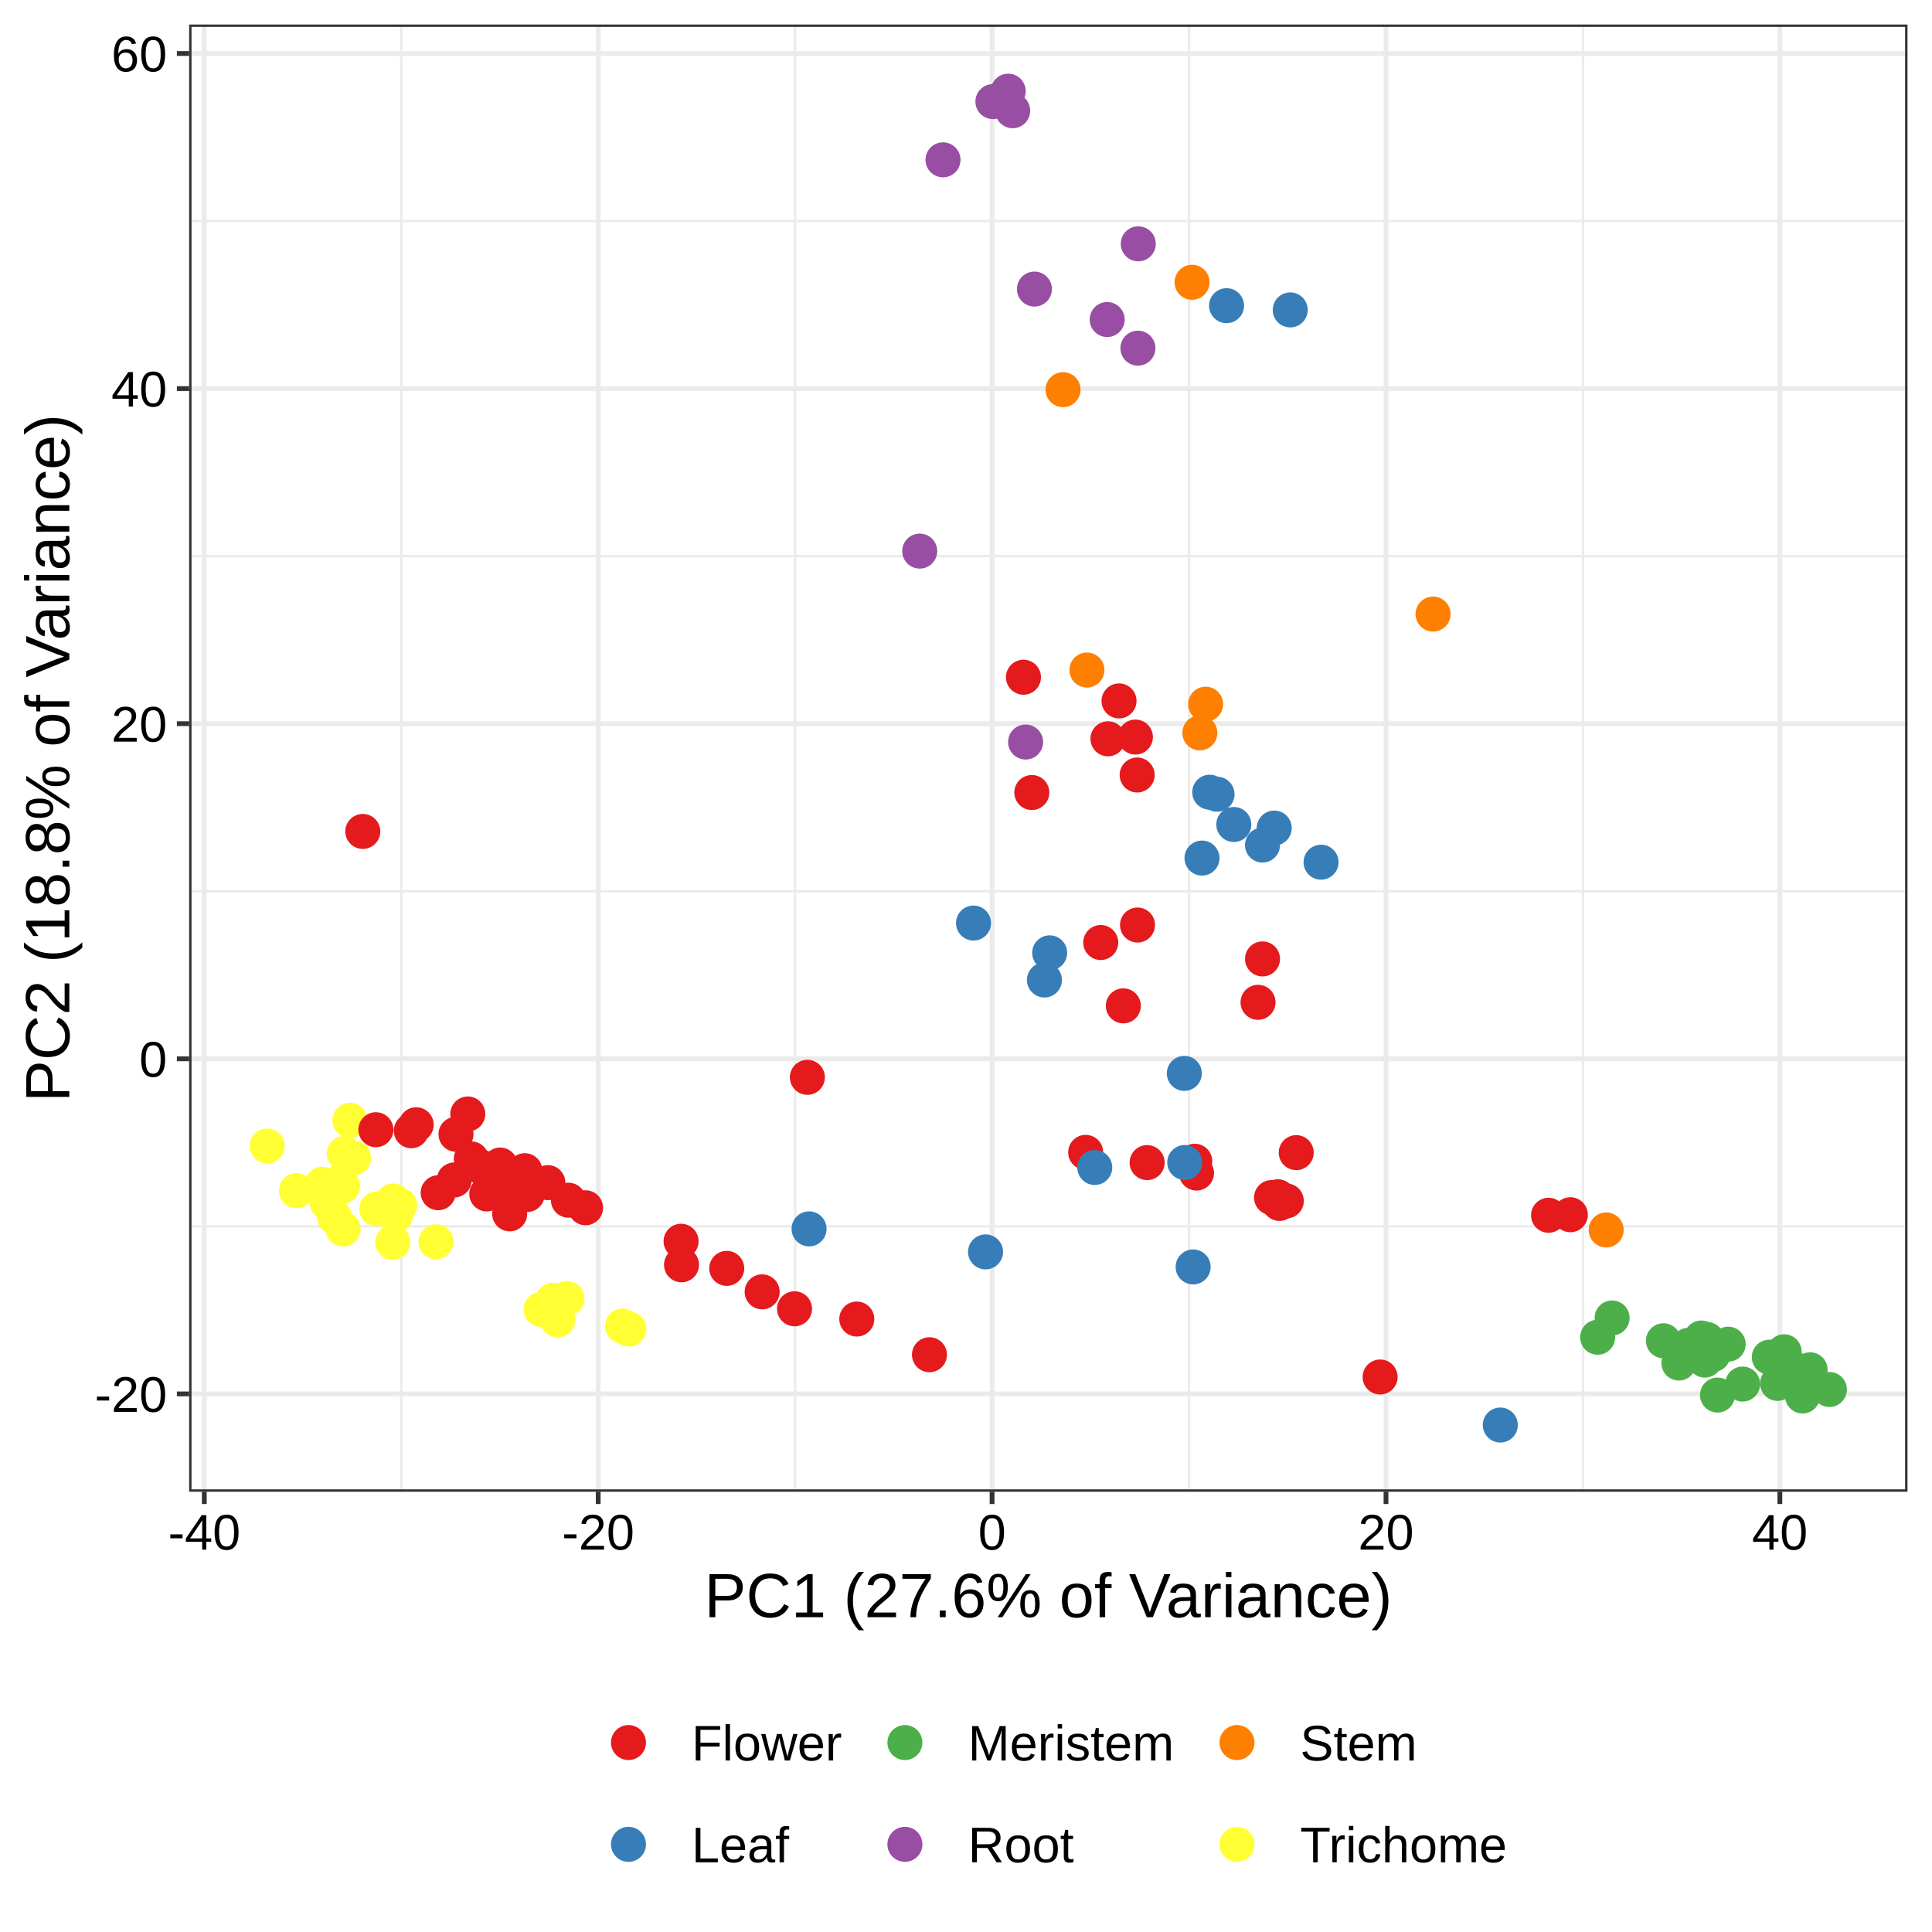
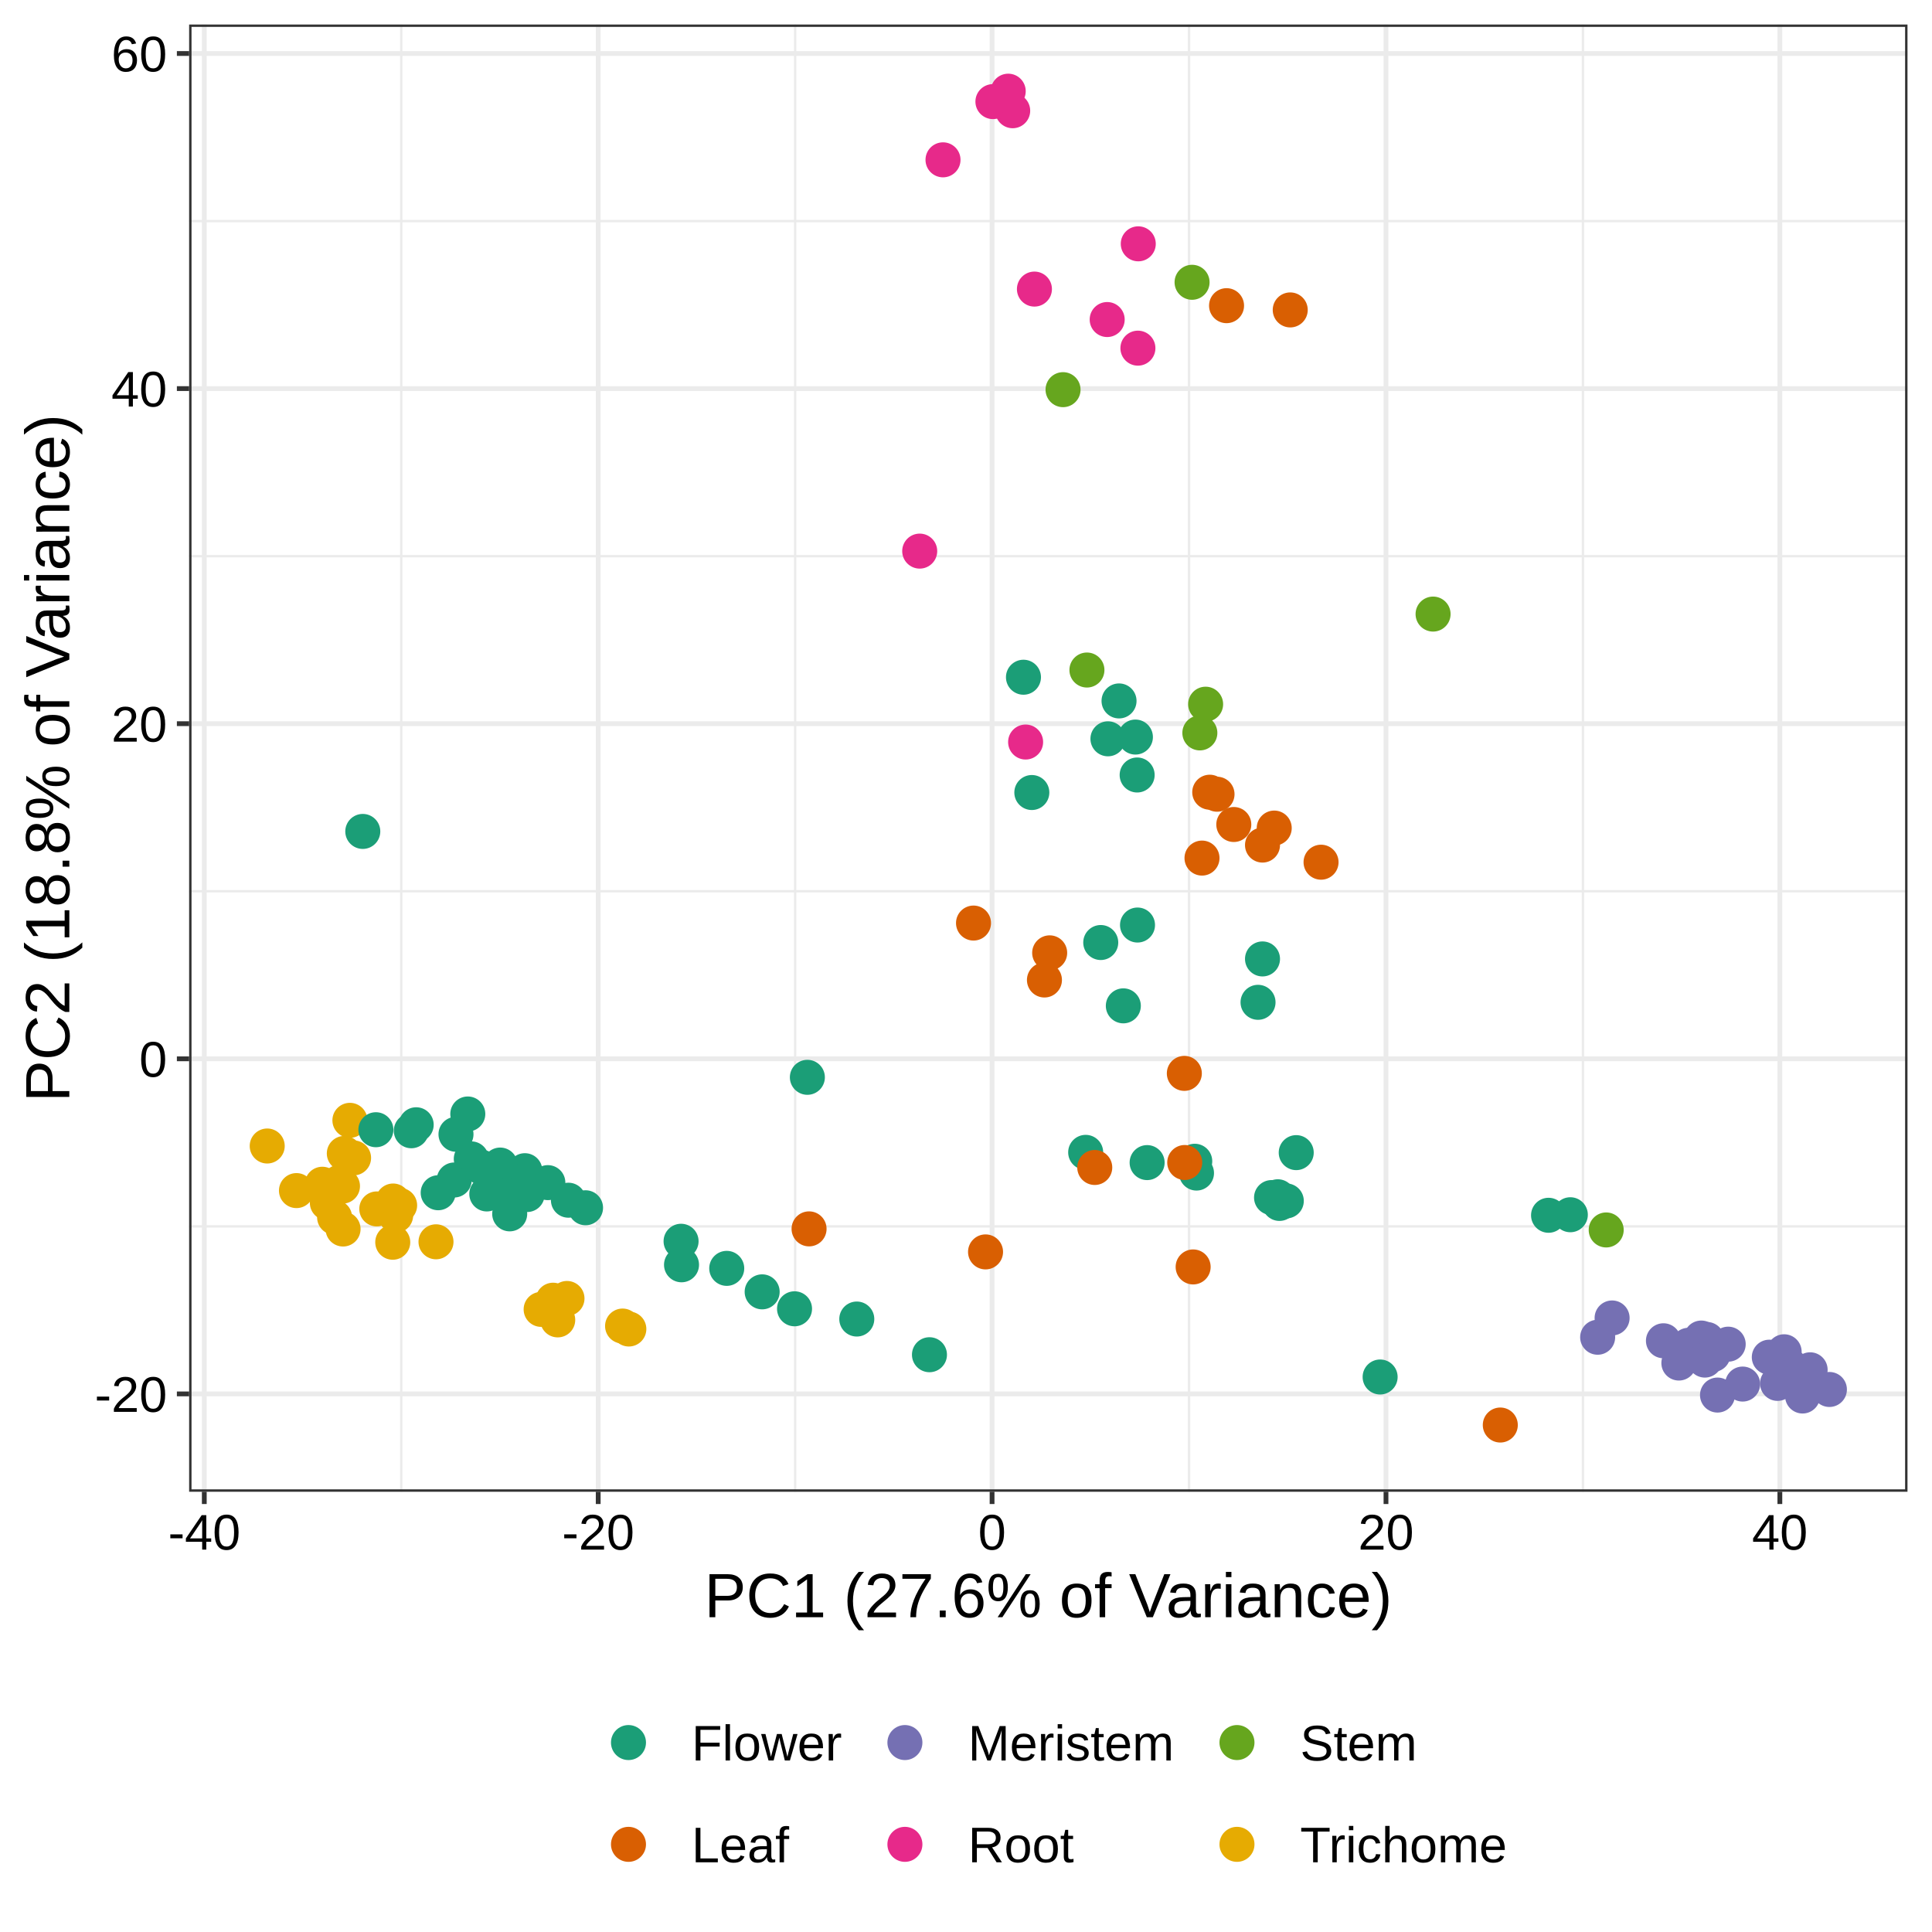
<svg xmlns="http://www.w3.org/2000/svg" class="svglite" width="432.00pt" height="432.00pt" viewBox="0 0 432.00 432.00">
  <defs>
    <style type="text/css">
    .svglite line, .svglite polyline, .svglite polygon, .svglite path, .svglite rect, .svglite circle {
      fill: none;
      stroke: #000000;
      stroke-linecap: round;
      stroke-linejoin: round;
      stroke-miterlimit: 10.00;
    }
    .svglite text {
      white-space: pre;
    }
  </style>
  </defs>
  <rect width="100%" height="100%" style="stroke: none; fill: #FFFFFF;" />
  <defs>
    <clipPath id="cpMC4wMHw0MzIuMDB8MC4wMHw0MzIuMDA=">
      <rect x="0.00" y="0.00" width="432.00" height="432.00" />
    </clipPath>
  </defs>
  <g clip-path="url(#cpMC4wMHw0MzIuMDB8MC4wMHw0MzIuMDA=)">
    <rect x="0.00" y="0.00" width="432.00" height="432.00" style="stroke-width: 1.07; stroke: #FFFFFF; fill: #FFFFFF;" />
  </g>
  <defs>
    <clipPath id="cpNDIuMjl8NDI2LjUyfDUuNDh8MzMzLjU2">
      <rect x="42.29" y="5.48" width="384.23" height="328.08" />
    </clipPath>
  </defs>
  <g clip-path="url(#cpNDIuMjl8NDI2LjUyfDUuNDh8MzMzLjU2)">
    <rect x="42.29" y="5.48" width="384.23" height="328.08" style="stroke-width: 1.07; stroke: none; fill: #FFFFFF;" />
    <polyline points="42.29,274.22 426.52,274.22 " style="stroke-width: 0.53; stroke: #EBEBEB; stroke-linecap: butt;" />
    <polyline points="42.29,199.29 426.52,199.29 " style="stroke-width: 0.53; stroke: #EBEBEB; stroke-linecap: butt;" />
    <polyline points="42.29,124.36 426.52,124.36 " style="stroke-width: 0.53; stroke: #EBEBEB; stroke-linecap: butt;" />
    <polyline points="42.29,49.43 426.52,49.43 " style="stroke-width: 0.53; stroke: #EBEBEB; stroke-linecap: butt;" />
    <polyline points="89.72,333.56 89.72,5.48 " style="stroke-width: 0.53; stroke: #EBEBEB; stroke-linecap: butt;" />
    <polyline points="177.80,333.56 177.80,5.48 " style="stroke-width: 0.53; stroke: #EBEBEB; stroke-linecap: butt;" />
    <polyline points="265.87,333.56 265.87,5.48 " style="stroke-width: 0.53; stroke: #EBEBEB; stroke-linecap: butt;" />
    <polyline points="353.95,333.56 353.95,5.48 " style="stroke-width: 0.53; stroke: #EBEBEB; stroke-linecap: butt;" />
    <polyline points="42.29,311.68 426.52,311.68 " style="stroke-width: 1.07; stroke: #EBEBEB; stroke-linecap: butt;" />
    <polyline points="42.29,236.75 426.52,236.75 " style="stroke-width: 1.07; stroke: #EBEBEB; stroke-linecap: butt;" />
    <polyline points="42.29,161.82 426.52,161.82 " style="stroke-width: 1.07; stroke: #EBEBEB; stroke-linecap: butt;" />
    <polyline points="42.29,86.89 426.52,86.89 " style="stroke-width: 1.07; stroke: #EBEBEB; stroke-linecap: butt;" />
    <polyline points="42.29,11.96 426.52,11.96 " style="stroke-width: 1.07; stroke: #EBEBEB; stroke-linecap: butt;" />
    <polyline points="45.68,333.56 45.68,5.48 " style="stroke-width: 1.07; stroke: #EBEBEB; stroke-linecap: butt;" />
    <polyline points="133.76,333.56 133.76,5.48 " style="stroke-width: 1.07; stroke: #EBEBEB; stroke-linecap: butt;" />
    <polyline points="221.83,333.56 221.83,5.48 " style="stroke-width: 1.07; stroke: #EBEBEB; stroke-linecap: butt;" />
    <polyline points="309.91,333.56 309.91,5.48 " style="stroke-width: 1.07; stroke: #EBEBEB; stroke-linecap: butt;" />
    <polyline points="397.98,333.56 397.98,5.48 " style="stroke-width: 1.07; stroke: #EBEBEB; stroke-linecap: butt;" />
-     <circle cx="130.93" cy="270.06" r="3.56" style="stroke-width: 0.71; stroke: #E41A1C; fill: #E41A1C;" />
-     <circle cx="105.38" cy="259.13" r="3.56" style="stroke-width: 0.71; stroke: #E41A1C; fill: #E41A1C;" />
-     <circle cx="117.36" cy="261.77" r="3.56" style="stroke-width: 0.71; stroke: #E41A1C; fill: #E41A1C;" />
-     <circle cx="267.15" cy="259.66" r="3.56" style="stroke-width: 0.71; stroke: #E41A1C; fill: #E41A1C;" />
-     <circle cx="267.54" cy="262.30" r="3.56" style="stroke-width: 0.71; stroke: #E41A1C; fill: #E41A1C;" />
-     <circle cx="256.50" cy="259.96" r="3.56" style="stroke-width: 0.71; stroke: #E41A1C; fill: #E41A1C;" />
-     <circle cx="285.72" cy="267.60" r="3.56" style="stroke-width: 0.71; stroke: #E41A1C; fill: #E41A1C;" />
-     <circle cx="287.62" cy="268.53" r="3.56" style="stroke-width: 0.71; stroke: #E41A1C; fill: #E41A1C;" />
-     <circle cx="242.76" cy="257.67" r="3.56" style="stroke-width: 0.71; stroke: #E41A1C; fill: #E41A1C;" />
-     <circle cx="229.33" cy="165.92" r="3.56" style="stroke-width: 0.71; stroke: #984EA3; fill: #984EA3;" />
-     <circle cx="205.65" cy="123.23" r="3.56" style="stroke-width: 0.71; stroke: #984EA3; fill: #984EA3;" />
-     <circle cx="112.91" cy="266.45" r="3.56" style="stroke-width: 0.71; stroke: #E41A1C; fill: #E41A1C;" />
-     <circle cx="207.83" cy="302.92" r="3.56" style="stroke-width: 0.71; stroke: #E41A1C; fill: #E41A1C;" />
-     <circle cx="180.91" cy="274.78" r="3.56" style="stroke-width: 0.71; stroke: #377EB8; fill: #377EB8;" />
-     <circle cx="220.37" cy="279.93" r="3.56" style="stroke-width: 0.71; stroke: #377EB8; fill: #377EB8;" />
-     <circle cx="180.53" cy="240.89" r="3.56" style="stroke-width: 0.71; stroke: #E41A1C; fill: #E41A1C;" />
-     <circle cx="308.60" cy="307.90" r="3.56" style="stroke-width: 0.71; stroke: #E41A1C; fill: #E41A1C;" />
-     <circle cx="81.12" cy="185.91" r="3.56" style="stroke-width: 0.71; stroke: #E41A1C; fill: #E41A1C;" />
-     <circle cx="191.58" cy="294.94" r="3.56" style="stroke-width: 0.71; stroke: #E41A1C; fill: #E41A1C;" />
-     <circle cx="335.47" cy="318.64" r="3.56" style="stroke-width: 0.71; stroke: #377EB8; fill: #377EB8;" />
-     <circle cx="266.79" cy="283.29" r="3.56" style="stroke-width: 0.71; stroke: #377EB8; fill: #377EB8;" />
-     <circle cx="84.25" cy="270.32" r="3.56" style="stroke-width: 0.71; stroke: #FFFF33; fill: #FFFF33;" />
-     <circle cx="79.06" cy="258.91" r="3.56" style="stroke-width: 0.71; stroke: #FFFF33; fill: #FFFF33;" />
-     <circle cx="76.99" cy="257.91" r="3.56" style="stroke-width: 0.71; stroke: #FFFF33; fill: #FFFF33;" />
-     <circle cx="87.90" cy="268.55" r="3.56" style="stroke-width: 0.71; stroke: #FFFF33; fill: #FFFF33;" />
-     <circle cx="59.75" cy="256.25" r="3.56" style="stroke-width: 0.71; stroke: #FFFF33; fill: #FFFF33;" />
-     <circle cx="78.24" cy="250.51" r="3.56" style="stroke-width: 0.71; stroke: #FFFF33; fill: #FFFF33;" />
-     <circle cx="74.82" cy="272.20" r="3.56" style="stroke-width: 0.71; stroke: #FFFF33; fill: #FFFF33;" />
-     <circle cx="66.29" cy="266.22" r="3.56" style="stroke-width: 0.71; stroke: #FFFF33; fill: #FFFF33;" />
-     <circle cx="170.42" cy="288.86" r="3.56" style="stroke-width: 0.71; stroke: #E41A1C; fill: #E41A1C;" />
-     <circle cx="72.27" cy="265.09" r="3.56" style="stroke-width: 0.71; stroke: #FFFF33; fill: #FFFF33;" />
-     <circle cx="76.58" cy="265.22" r="3.56" style="stroke-width: 0.71; stroke: #FFFF33; fill: #FFFF33;" />
-     <circle cx="72.07" cy="264.80" r="3.56" style="stroke-width: 0.71; stroke: #FFFF33; fill: #FFFF33;" />
-     <circle cx="75.93" cy="264.36" r="3.56" style="stroke-width: 0.71; stroke: #FFFF33; fill: #FFFF33;" />
-     <circle cx="97.49" cy="277.67" r="3.56" style="stroke-width: 0.71; stroke: #FFFF33; fill: #FFFF33;" />
-     <circle cx="76.71" cy="274.81" r="3.56" style="stroke-width: 0.71; stroke: #FFFF33; fill: #FFFF33;" />
-     <circle cx="88.47" cy="271.76" r="3.56" style="stroke-width: 0.71; stroke: #FFFF33; fill: #FFFF33;" />
-     <circle cx="73.20" cy="268.96" r="3.56" style="stroke-width: 0.71; stroke: #FFFF33; fill: #FFFF33;" />
-     <circle cx="87.82" cy="277.77" r="3.56" style="stroke-width: 0.71; stroke: #FFFF33; fill: #FFFF33;" />
-     <circle cx="89.36" cy="269.52" r="3.56" style="stroke-width: 0.71; stroke: #FFFF33; fill: #FFFF33;" />
-     <circle cx="152.29" cy="277.55" r="3.56" style="stroke-width: 0.71; stroke: #E41A1C; fill: #E41A1C;" />
-     <circle cx="139.21" cy="296.51" r="3.56" style="stroke-width: 0.71; stroke: #FFFF33; fill: #FFFF33;" />
-     <circle cx="124.71" cy="295.13" r="3.56" style="stroke-width: 0.71; stroke: #FFFF33; fill: #FFFF33;" />
-     <circle cx="123.67" cy="290.73" r="3.56" style="stroke-width: 0.71; stroke: #FFFF33; fill: #FFFF33;" />
-     <circle cx="140.61" cy="297.17" r="3.56" style="stroke-width: 0.71; stroke: #FFFF33; fill: #FFFF33;" />
-     <circle cx="126.78" cy="290.34" r="3.56" style="stroke-width: 0.71; stroke: #FFFF33; fill: #FFFF33;" />
-     <circle cx="121.00" cy="292.78" r="3.56" style="stroke-width: 0.71; stroke: #FFFF33; fill: #FFFF33;" />
-     <circle cx="101.96" cy="253.63" r="3.56" style="stroke-width: 0.71; stroke: #E41A1C; fill: #E41A1C;" />
-     <circle cx="104.60" cy="249.09" r="3.56" style="stroke-width: 0.71; stroke: #E41A1C; fill: #E41A1C;" />
-     <circle cx="91.97" cy="252.84" r="3.56" style="stroke-width: 0.71; stroke: #E41A1C; fill: #E41A1C;" />
-     <circle cx="101.56" cy="263.85" r="3.56" style="stroke-width: 0.71; stroke: #E41A1C; fill: #E41A1C;" />
-     <circle cx="152.39" cy="282.81" r="3.56" style="stroke-width: 0.71; stroke: #E41A1C; fill: #E41A1C;" />
-     <circle cx="84.05" cy="252.61" r="3.56" style="stroke-width: 0.71; stroke: #E41A1C; fill: #E41A1C;" />
-     <circle cx="93.06" cy="251.50" r="3.56" style="stroke-width: 0.71; stroke: #E41A1C; fill: #E41A1C;" />
-     <circle cx="97.98" cy="266.70" r="3.56" style="stroke-width: 0.71; stroke: #E41A1C; fill: #E41A1C;" />
-     <circle cx="117.87" cy="267.10" r="3.56" style="stroke-width: 0.71; stroke: #E41A1C; fill: #E41A1C;" />
-     <circle cx="122.50" cy="264.44" r="3.56" style="stroke-width: 0.71; stroke: #E41A1C; fill: #E41A1C;" />
-     <circle cx="108.85" cy="266.97" r="3.56" style="stroke-width: 0.71; stroke: #E41A1C; fill: #E41A1C;" />
-     <circle cx="107.66" cy="261.00" r="3.56" style="stroke-width: 0.71; stroke: #E41A1C; fill: #E41A1C;" />
-     <circle cx="111.84" cy="260.51" r="3.56" style="stroke-width: 0.71; stroke: #E41A1C; fill: #E41A1C;" />
-     <circle cx="127.10" cy="268.37" r="3.56" style="stroke-width: 0.71; stroke: #E41A1C; fill: #E41A1C;" />
-     <circle cx="113.97" cy="271.42" r="3.56" style="stroke-width: 0.71; stroke: #E41A1C; fill: #E41A1C;" />
-     <circle cx="177.66" cy="292.65" r="3.56" style="stroke-width: 0.71; stroke: #E41A1C; fill: #E41A1C;" />
-     <circle cx="162.50" cy="283.61" r="3.56" style="stroke-width: 0.71; stroke: #E41A1C; fill: #E41A1C;" />
-     <circle cx="246.13" cy="210.75" r="3.56" style="stroke-width: 0.71; stroke: #E41A1C; fill: #E41A1C;" />
-     <circle cx="254.35" cy="206.84" r="3.56" style="stroke-width: 0.71; stroke: #E41A1C; fill: #E41A1C;" />
-     <circle cx="268.77" cy="191.87" r="3.56" style="stroke-width: 0.71; stroke: #377EB8; fill: #377EB8;" />
-     <circle cx="210.86" cy="35.74" r="3.56" style="stroke-width: 0.71; stroke: #984EA3; fill: #984EA3;" />
-     <circle cx="237.70" cy="87.13" r="3.56" style="stroke-width: 0.71; stroke: #FF7F00; fill: #FF7F00;" />
-     <circle cx="234.71" cy="213.06" r="3.56" style="stroke-width: 0.71; stroke: #377EB8; fill: #377EB8;" />
-     <circle cx="233.54" cy="219.13" r="3.56" style="stroke-width: 0.71; stroke: #377EB8; fill: #377EB8;" />
-     <circle cx="217.68" cy="206.40" r="3.56" style="stroke-width: 0.71; stroke: #377EB8; fill: #377EB8;" />
-     <circle cx="397.46" cy="309.33" r="3.56" style="stroke-width: 0.71; stroke: #4DAF4A; fill: #4DAF4A;" />
-     <circle cx="409.06" cy="310.69" r="3.56" style="stroke-width: 0.71; stroke: #4DAF4A; fill: #4DAF4A;" />
-     <circle cx="404.75" cy="306.29" r="3.56" style="stroke-width: 0.71; stroke: #4DAF4A; fill: #4DAF4A;" />
-     <circle cx="403.06" cy="312.15" r="3.56" style="stroke-width: 0.71; stroke: #4DAF4A; fill: #4DAF4A;" />
-     <circle cx="383.03" cy="302.87" r="3.56" style="stroke-width: 0.71; stroke: #4DAF4A; fill: #4DAF4A;" />
-     <circle cx="380.41" cy="299.19" r="3.56" style="stroke-width: 0.71; stroke: #4DAF4A; fill: #4DAF4A;" />
-     <circle cx="375.40" cy="304.78" r="3.56" style="stroke-width: 0.71; stroke: #4DAF4A; fill: #4DAF4A;" />
-     <circle cx="381.67" cy="299.51" r="3.56" style="stroke-width: 0.71; stroke: #4DAF4A; fill: #4DAF4A;" />
-     <circle cx="384.04" cy="311.94" r="3.56" style="stroke-width: 0.71; stroke: #4DAF4A; fill: #4DAF4A;" />
-     <circle cx="357.24" cy="299.01" r="3.56" style="stroke-width: 0.71; stroke: #4DAF4A; fill: #4DAF4A;" />
-     <circle cx="377.55" cy="300.81" r="3.56" style="stroke-width: 0.71; stroke: #4DAF4A; fill: #4DAF4A;" />
-     <circle cx="386.43" cy="300.56" r="3.56" style="stroke-width: 0.71; stroke: #4DAF4A; fill: #4DAF4A;" />
-     <circle cx="389.66" cy="309.48" r="3.56" style="stroke-width: 0.71; stroke: #4DAF4A; fill: #4DAF4A;" />
-     <circle cx="381.22" cy="304.12" r="3.56" style="stroke-width: 0.71; stroke: #4DAF4A; fill: #4DAF4A;" />
-     <circle cx="398.94" cy="302.26" r="3.56" style="stroke-width: 0.71; stroke: #4DAF4A; fill: #4DAF4A;" />
-     <circle cx="371.95" cy="299.80" r="3.56" style="stroke-width: 0.71; stroke: #4DAF4A; fill: #4DAF4A;" />
-     <circle cx="395.62" cy="303.47" r="3.56" style="stroke-width: 0.71; stroke: #4DAF4A; fill: #4DAF4A;" />
-     <circle cx="400.24" cy="305.41" r="3.56" style="stroke-width: 0.71; stroke: #4DAF4A; fill: #4DAF4A;" />
-     <circle cx="375.55" cy="302.38" r="3.56" style="stroke-width: 0.71; stroke: #4DAF4A; fill: #4DAF4A;" />
-     <circle cx="360.47" cy="294.70" r="3.56" style="stroke-width: 0.71; stroke: #4DAF4A; fill: #4DAF4A;" />
-     <circle cx="225.44" cy="20.39" r="3.56" style="stroke-width: 0.71; stroke: #984EA3; fill: #984EA3;" />
-     <circle cx="226.44" cy="24.76" r="3.56" style="stroke-width: 0.71; stroke: #984EA3; fill: #984EA3;" />
-     <circle cx="222.02" cy="22.72" r="3.56" style="stroke-width: 0.71; stroke: #984EA3; fill: #984EA3;" />
-     <circle cx="288.50" cy="69.30" r="3.56" style="stroke-width: 0.71; stroke: #377EB8; fill: #377EB8;" />
-     <circle cx="274.26" cy="68.35" r="3.56" style="stroke-width: 0.71; stroke: #377EB8; fill: #377EB8;" />
-     <circle cx="247.74" cy="165.20" r="3.56" style="stroke-width: 0.71; stroke: #E41A1C; fill: #E41A1C;" />
-     <circle cx="228.85" cy="151.43" r="3.56" style="stroke-width: 0.71; stroke: #E41A1C; fill: #E41A1C;" />
-     <circle cx="253.88" cy="164.81" r="3.56" style="stroke-width: 0.71; stroke: #E41A1C; fill: #E41A1C;" />
-     <circle cx="250.22" cy="156.73" r="3.56" style="stroke-width: 0.71; stroke: #E41A1C; fill: #E41A1C;" />
-     <circle cx="254.27" cy="173.29" r="3.56" style="stroke-width: 0.71; stroke: #E41A1C; fill: #E41A1C;" />
-     <circle cx="272.13" cy="177.59" r="3.56" style="stroke-width: 0.71; stroke: #377EB8; fill: #377EB8;" />
-     <circle cx="295.39" cy="192.79" r="3.56" style="stroke-width: 0.71; stroke: #377EB8; fill: #377EB8;" />
-     <circle cx="275.88" cy="184.36" r="3.56" style="stroke-width: 0.71; stroke: #377EB8; fill: #377EB8;" />
-     <circle cx="282.30" cy="188.96" r="3.56" style="stroke-width: 0.71; stroke: #377EB8; fill: #377EB8;" />
-     <circle cx="266.55" cy="63.12" r="3.56" style="stroke-width: 0.71; stroke: #FF7F00; fill: #FF7F00;" />
-     <circle cx="230.72" cy="177.21" r="3.56" style="stroke-width: 0.71; stroke: #E41A1C; fill: #E41A1C;" />
-     <circle cx="284.92" cy="185.16" r="3.56" style="stroke-width: 0.71; stroke: #377EB8; fill: #377EB8;" />
-     <circle cx="270.50" cy="177.14" r="3.56" style="stroke-width: 0.71; stroke: #377EB8; fill: #377EB8;" />
-     <circle cx="264.82" cy="240.01" r="3.56" style="stroke-width: 0.71; stroke: #377EB8; fill: #377EB8;" />
-     <circle cx="243.04" cy="149.82" r="3.56" style="stroke-width: 0.71; stroke: #FF7F00; fill: #FF7F00;" />
-     <circle cx="269.58" cy="157.46" r="3.56" style="stroke-width: 0.71; stroke: #FF7F00; fill: #FF7F00;" />
-     <circle cx="268.29" cy="163.88" r="3.56" style="stroke-width: 0.71; stroke: #FF7F00; fill: #FF7F00;" />
-     <circle cx="247.57" cy="71.45" r="3.56" style="stroke-width: 0.71; stroke: #984EA3; fill: #984EA3;" />
-     <circle cx="231.30" cy="64.64" r="3.56" style="stroke-width: 0.71; stroke: #984EA3; fill: #984EA3;" />
-     <circle cx="254.44" cy="77.85" r="3.56" style="stroke-width: 0.71; stroke: #984EA3; fill: #984EA3;" />
-     <circle cx="286.09" cy="269.09" r="3.56" style="stroke-width: 0.71; stroke: #E41A1C; fill: #E41A1C;" />
-     <circle cx="244.79" cy="261.05" r="3.56" style="stroke-width: 0.71; stroke: #377EB8; fill: #377EB8;" />
-     <circle cx="264.91" cy="259.94" r="3.56" style="stroke-width: 0.71; stroke: #377EB8; fill: #377EB8;" />
-     <circle cx="289.84" cy="257.73" r="3.56" style="stroke-width: 0.71; stroke: #E41A1C; fill: #E41A1C;" />
-     <circle cx="284.32" cy="267.78" r="3.56" style="stroke-width: 0.71; stroke: #E41A1C; fill: #E41A1C;" />
-     <circle cx="282.30" cy="214.42" r="3.56" style="stroke-width: 0.71; stroke: #E41A1C; fill: #E41A1C;" />
-     <circle cx="281.30" cy="224.12" r="3.56" style="stroke-width: 0.71; stroke: #E41A1C; fill: #E41A1C;" />
-     <circle cx="251.18" cy="224.91" r="3.56" style="stroke-width: 0.71; stroke: #E41A1C; fill: #E41A1C;" />
-     <circle cx="351.13" cy="271.62" r="3.56" style="stroke-width: 0.71; stroke: #E41A1C; fill: #E41A1C;" />
-     <circle cx="346.26" cy="271.74" r="3.56" style="stroke-width: 0.71; stroke: #E41A1C; fill: #E41A1C;" />
-     <circle cx="359.15" cy="275.02" r="3.56" style="stroke-width: 0.71; stroke: #FF7F00; fill: #FF7F00;" />
-     <circle cx="320.44" cy="137.31" r="3.56" style="stroke-width: 0.71; stroke: #FF7F00; fill: #FF7F00;" />
-     <circle cx="254.52" cy="54.52" r="3.56" style="stroke-width: 0.71; stroke: #984EA3; fill: #984EA3;" />
+     <circle cx="130.93" cy="270.06" r="3.56" style="stroke-width: 0.71; stroke: #1B9E77; fill: #1B9E77;" />
+     <circle cx="105.38" cy="259.13" r="3.56" style="stroke-width: 0.71; stroke: #1B9E77; fill: #1B9E77;" />
+     <circle cx="117.36" cy="261.77" r="3.56" style="stroke-width: 0.71; stroke: #1B9E77; fill: #1B9E77;" />
+     <circle cx="267.15" cy="259.66" r="3.56" style="stroke-width: 0.71; stroke: #1B9E77; fill: #1B9E77;" />
+     <circle cx="267.54" cy="262.30" r="3.56" style="stroke-width: 0.71; stroke: #1B9E77; fill: #1B9E77;" />
+     <circle cx="256.50" cy="259.96" r="3.56" style="stroke-width: 0.71; stroke: #1B9E77; fill: #1B9E77;" />
+     <circle cx="285.72" cy="267.60" r="3.56" style="stroke-width: 0.71; stroke: #1B9E77; fill: #1B9E77;" />
+     <circle cx="287.62" cy="268.53" r="3.56" style="stroke-width: 0.71; stroke: #1B9E77; fill: #1B9E77;" />
+     <circle cx="242.76" cy="257.67" r="3.56" style="stroke-width: 0.71; stroke: #1B9E77; fill: #1B9E77;" />
+     <circle cx="229.33" cy="165.92" r="3.56" style="stroke-width: 0.71; stroke: #E7298A; fill: #E7298A;" />
+     <circle cx="205.65" cy="123.23" r="3.56" style="stroke-width: 0.71; stroke: #E7298A; fill: #E7298A;" />
+     <circle cx="112.91" cy="266.45" r="3.56" style="stroke-width: 0.71; stroke: #1B9E77; fill: #1B9E77;" />
+     <circle cx="207.83" cy="302.92" r="3.56" style="stroke-width: 0.71; stroke: #1B9E77; fill: #1B9E77;" />
+     <circle cx="180.91" cy="274.78" r="3.56" style="stroke-width: 0.71; stroke: #D95F02; fill: #D95F02;" />
+     <circle cx="220.37" cy="279.93" r="3.56" style="stroke-width: 0.71; stroke: #D95F02; fill: #D95F02;" />
+     <circle cx="180.53" cy="240.89" r="3.56" style="stroke-width: 0.71; stroke: #1B9E77; fill: #1B9E77;" />
+     <circle cx="308.60" cy="307.90" r="3.56" style="stroke-width: 0.71; stroke: #1B9E77; fill: #1B9E77;" />
+     <circle cx="81.12" cy="185.91" r="3.56" style="stroke-width: 0.71; stroke: #1B9E77; fill: #1B9E77;" />
+     <circle cx="191.58" cy="294.94" r="3.56" style="stroke-width: 0.71; stroke: #1B9E77; fill: #1B9E77;" />
+     <circle cx="335.47" cy="318.64" r="3.56" style="stroke-width: 0.71; stroke: #D95F02; fill: #D95F02;" />
+     <circle cx="266.79" cy="283.29" r="3.56" style="stroke-width: 0.71; stroke: #D95F02; fill: #D95F02;" />
+     <circle cx="84.25" cy="270.32" r="3.56" style="stroke-width: 0.71; stroke: #E6AB02; fill: #E6AB02;" />
+     <circle cx="79.06" cy="258.91" r="3.56" style="stroke-width: 0.71; stroke: #E6AB02; fill: #E6AB02;" />
+     <circle cx="76.99" cy="257.91" r="3.56" style="stroke-width: 0.71; stroke: #E6AB02; fill: #E6AB02;" />
+     <circle cx="87.90" cy="268.55" r="3.56" style="stroke-width: 0.71; stroke: #E6AB02; fill: #E6AB02;" />
+     <circle cx="59.75" cy="256.25" r="3.56" style="stroke-width: 0.71; stroke: #E6AB02; fill: #E6AB02;" />
+     <circle cx="78.24" cy="250.51" r="3.56" style="stroke-width: 0.71; stroke: #E6AB02; fill: #E6AB02;" />
+     <circle cx="74.82" cy="272.20" r="3.56" style="stroke-width: 0.71; stroke: #E6AB02; fill: #E6AB02;" />
+     <circle cx="66.29" cy="266.22" r="3.56" style="stroke-width: 0.71; stroke: #E6AB02; fill: #E6AB02;" />
+     <circle cx="170.42" cy="288.86" r="3.56" style="stroke-width: 0.71; stroke: #1B9E77; fill: #1B9E77;" />
+     <circle cx="72.27" cy="265.09" r="3.56" style="stroke-width: 0.71; stroke: #E6AB02; fill: #E6AB02;" />
+     <circle cx="76.58" cy="265.22" r="3.56" style="stroke-width: 0.71; stroke: #E6AB02; fill: #E6AB02;" />
+     <circle cx="72.07" cy="264.80" r="3.56" style="stroke-width: 0.71; stroke: #E6AB02; fill: #E6AB02;" />
+     <circle cx="75.93" cy="264.36" r="3.56" style="stroke-width: 0.71; stroke: #E6AB02; fill: #E6AB02;" />
+     <circle cx="97.49" cy="277.67" r="3.56" style="stroke-width: 0.71; stroke: #E6AB02; fill: #E6AB02;" />
+     <circle cx="76.71" cy="274.81" r="3.56" style="stroke-width: 0.71; stroke: #E6AB02; fill: #E6AB02;" />
+     <circle cx="88.47" cy="271.76" r="3.56" style="stroke-width: 0.71; stroke: #E6AB02; fill: #E6AB02;" />
+     <circle cx="73.20" cy="268.96" r="3.56" style="stroke-width: 0.71; stroke: #E6AB02; fill: #E6AB02;" />
+     <circle cx="87.82" cy="277.77" r="3.56" style="stroke-width: 0.71; stroke: #E6AB02; fill: #E6AB02;" />
+     <circle cx="89.36" cy="269.52" r="3.56" style="stroke-width: 0.71; stroke: #E6AB02; fill: #E6AB02;" />
+     <circle cx="152.29" cy="277.55" r="3.56" style="stroke-width: 0.71; stroke: #1B9E77; fill: #1B9E77;" />
+     <circle cx="139.21" cy="296.51" r="3.56" style="stroke-width: 0.71; stroke: #E6AB02; fill: #E6AB02;" />
+     <circle cx="124.71" cy="295.13" r="3.56" style="stroke-width: 0.71; stroke: #E6AB02; fill: #E6AB02;" />
+     <circle cx="123.67" cy="290.73" r="3.56" style="stroke-width: 0.71; stroke: #E6AB02; fill: #E6AB02;" />
+     <circle cx="140.61" cy="297.17" r="3.56" style="stroke-width: 0.71; stroke: #E6AB02; fill: #E6AB02;" />
+     <circle cx="126.78" cy="290.34" r="3.56" style="stroke-width: 0.71; stroke: #E6AB02; fill: #E6AB02;" />
+     <circle cx="121.00" cy="292.78" r="3.56" style="stroke-width: 0.71; stroke: #E6AB02; fill: #E6AB02;" />
+     <circle cx="101.96" cy="253.63" r="3.56" style="stroke-width: 0.71; stroke: #1B9E77; fill: #1B9E77;" />
+     <circle cx="104.60" cy="249.09" r="3.56" style="stroke-width: 0.71; stroke: #1B9E77; fill: #1B9E77;" />
+     <circle cx="91.97" cy="252.84" r="3.56" style="stroke-width: 0.71; stroke: #1B9E77; fill: #1B9E77;" />
+     <circle cx="101.56" cy="263.85" r="3.56" style="stroke-width: 0.71; stroke: #1B9E77; fill: #1B9E77;" />
+     <circle cx="152.39" cy="282.81" r="3.56" style="stroke-width: 0.71; stroke: #1B9E77; fill: #1B9E77;" />
+     <circle cx="84.05" cy="252.61" r="3.56" style="stroke-width: 0.71; stroke: #1B9E77; fill: #1B9E77;" />
+     <circle cx="93.06" cy="251.50" r="3.56" style="stroke-width: 0.71; stroke: #1B9E77; fill: #1B9E77;" />
+     <circle cx="97.98" cy="266.70" r="3.56" style="stroke-width: 0.71; stroke: #1B9E77; fill: #1B9E77;" />
+     <circle cx="117.87" cy="267.10" r="3.56" style="stroke-width: 0.71; stroke: #1B9E77; fill: #1B9E77;" />
+     <circle cx="122.50" cy="264.44" r="3.56" style="stroke-width: 0.71; stroke: #1B9E77; fill: #1B9E77;" />
+     <circle cx="108.85" cy="266.97" r="3.56" style="stroke-width: 0.71; stroke: #1B9E77; fill: #1B9E77;" />
+     <circle cx="107.66" cy="261.00" r="3.56" style="stroke-width: 0.71; stroke: #1B9E77; fill: #1B9E77;" />
+     <circle cx="111.84" cy="260.51" r="3.56" style="stroke-width: 0.71; stroke: #1B9E77; fill: #1B9E77;" />
+     <circle cx="127.10" cy="268.37" r="3.56" style="stroke-width: 0.71; stroke: #1B9E77; fill: #1B9E77;" />
+     <circle cx="113.97" cy="271.42" r="3.56" style="stroke-width: 0.71; stroke: #1B9E77; fill: #1B9E77;" />
+     <circle cx="177.66" cy="292.65" r="3.56" style="stroke-width: 0.71; stroke: #1B9E77; fill: #1B9E77;" />
+     <circle cx="162.50" cy="283.61" r="3.56" style="stroke-width: 0.71; stroke: #1B9E77; fill: #1B9E77;" />
+     <circle cx="246.13" cy="210.75" r="3.56" style="stroke-width: 0.71; stroke: #1B9E77; fill: #1B9E77;" />
+     <circle cx="254.35" cy="206.84" r="3.56" style="stroke-width: 0.71; stroke: #1B9E77; fill: #1B9E77;" />
+     <circle cx="268.77" cy="191.87" r="3.56" style="stroke-width: 0.71; stroke: #D95F02; fill: #D95F02;" />
+     <circle cx="210.86" cy="35.74" r="3.56" style="stroke-width: 0.71; stroke: #E7298A; fill: #E7298A;" />
+     <circle cx="237.70" cy="87.13" r="3.56" style="stroke-width: 0.71; stroke: #66A61E; fill: #66A61E;" />
+     <circle cx="234.71" cy="213.06" r="3.56" style="stroke-width: 0.71; stroke: #D95F02; fill: #D95F02;" />
+     <circle cx="233.54" cy="219.13" r="3.56" style="stroke-width: 0.71; stroke: #D95F02; fill: #D95F02;" />
+     <circle cx="217.68" cy="206.40" r="3.56" style="stroke-width: 0.71; stroke: #D95F02; fill: #D95F02;" />
+     <circle cx="397.46" cy="309.33" r="3.56" style="stroke-width: 0.71; stroke: #7570B3; fill: #7570B3;" />
+     <circle cx="409.06" cy="310.69" r="3.56" style="stroke-width: 0.71; stroke: #7570B3; fill: #7570B3;" />
+     <circle cx="404.75" cy="306.29" r="3.56" style="stroke-width: 0.71; stroke: #7570B3; fill: #7570B3;" />
+     <circle cx="403.06" cy="312.15" r="3.56" style="stroke-width: 0.71; stroke: #7570B3; fill: #7570B3;" />
+     <circle cx="383.03" cy="302.87" r="3.56" style="stroke-width: 0.71; stroke: #7570B3; fill: #7570B3;" />
+     <circle cx="380.41" cy="299.19" r="3.56" style="stroke-width: 0.71; stroke: #7570B3; fill: #7570B3;" />
+     <circle cx="375.40" cy="304.78" r="3.56" style="stroke-width: 0.71; stroke: #7570B3; fill: #7570B3;" />
+     <circle cx="381.67" cy="299.51" r="3.56" style="stroke-width: 0.71; stroke: #7570B3; fill: #7570B3;" />
+     <circle cx="384.04" cy="311.94" r="3.56" style="stroke-width: 0.71; stroke: #7570B3; fill: #7570B3;" />
+     <circle cx="357.24" cy="299.01" r="3.56" style="stroke-width: 0.71; stroke: #7570B3; fill: #7570B3;" />
+     <circle cx="377.55" cy="300.81" r="3.56" style="stroke-width: 0.71; stroke: #7570B3; fill: #7570B3;" />
+     <circle cx="386.43" cy="300.56" r="3.56" style="stroke-width: 0.71; stroke: #7570B3; fill: #7570B3;" />
+     <circle cx="389.66" cy="309.48" r="3.56" style="stroke-width: 0.71; stroke: #7570B3; fill: #7570B3;" />
+     <circle cx="381.22" cy="304.12" r="3.56" style="stroke-width: 0.71; stroke: #7570B3; fill: #7570B3;" />
+     <circle cx="398.94" cy="302.26" r="3.56" style="stroke-width: 0.71; stroke: #7570B3; fill: #7570B3;" />
+     <circle cx="371.95" cy="299.80" r="3.56" style="stroke-width: 0.71; stroke: #7570B3; fill: #7570B3;" />
+     <circle cx="395.62" cy="303.47" r="3.56" style="stroke-width: 0.71; stroke: #7570B3; fill: #7570B3;" />
+     <circle cx="400.24" cy="305.41" r="3.56" style="stroke-width: 0.71; stroke: #7570B3; fill: #7570B3;" />
+     <circle cx="375.55" cy="302.38" r="3.56" style="stroke-width: 0.71; stroke: #7570B3; fill: #7570B3;" />
+     <circle cx="360.47" cy="294.70" r="3.56" style="stroke-width: 0.71; stroke: #7570B3; fill: #7570B3;" />
+     <circle cx="225.44" cy="20.39" r="3.56" style="stroke-width: 0.71; stroke: #E7298A; fill: #E7298A;" />
+     <circle cx="226.44" cy="24.76" r="3.56" style="stroke-width: 0.71; stroke: #E7298A; fill: #E7298A;" />
+     <circle cx="222.02" cy="22.72" r="3.56" style="stroke-width: 0.71; stroke: #E7298A; fill: #E7298A;" />
+     <circle cx="288.50" cy="69.30" r="3.56" style="stroke-width: 0.71; stroke: #D95F02; fill: #D95F02;" />
+     <circle cx="274.26" cy="68.35" r="3.56" style="stroke-width: 0.71; stroke: #D95F02; fill: #D95F02;" />
+     <circle cx="247.74" cy="165.20" r="3.56" style="stroke-width: 0.71; stroke: #1B9E77; fill: #1B9E77;" />
+     <circle cx="228.85" cy="151.43" r="3.56" style="stroke-width: 0.71; stroke: #1B9E77; fill: #1B9E77;" />
+     <circle cx="253.88" cy="164.81" r="3.56" style="stroke-width: 0.71; stroke: #1B9E77; fill: #1B9E77;" />
+     <circle cx="250.22" cy="156.73" r="3.56" style="stroke-width: 0.71; stroke: #1B9E77; fill: #1B9E77;" />
+     <circle cx="254.27" cy="173.29" r="3.56" style="stroke-width: 0.71; stroke: #1B9E77; fill: #1B9E77;" />
+     <circle cx="272.13" cy="177.59" r="3.56" style="stroke-width: 0.71; stroke: #D95F02; fill: #D95F02;" />
+     <circle cx="295.39" cy="192.79" r="3.56" style="stroke-width: 0.71; stroke: #D95F02; fill: #D95F02;" />
+     <circle cx="275.88" cy="184.36" r="3.56" style="stroke-width: 0.71; stroke: #D95F02; fill: #D95F02;" />
+     <circle cx="282.30" cy="188.96" r="3.56" style="stroke-width: 0.71; stroke: #D95F02; fill: #D95F02;" />
+     <circle cx="266.55" cy="63.12" r="3.56" style="stroke-width: 0.71; stroke: #66A61E; fill: #66A61E;" />
+     <circle cx="230.72" cy="177.21" r="3.56" style="stroke-width: 0.71; stroke: #1B9E77; fill: #1B9E77;" />
+     <circle cx="284.92" cy="185.16" r="3.56" style="stroke-width: 0.71; stroke: #D95F02; fill: #D95F02;" />
+     <circle cx="270.50" cy="177.14" r="3.56" style="stroke-width: 0.71; stroke: #D95F02; fill: #D95F02;" />
+     <circle cx="264.82" cy="240.01" r="3.56" style="stroke-width: 0.71; stroke: #D95F02; fill: #D95F02;" />
+     <circle cx="243.04" cy="149.82" r="3.56" style="stroke-width: 0.71; stroke: #66A61E; fill: #66A61E;" />
+     <circle cx="269.58" cy="157.46" r="3.56" style="stroke-width: 0.71; stroke: #66A61E; fill: #66A61E;" />
+     <circle cx="268.29" cy="163.88" r="3.56" style="stroke-width: 0.71; stroke: #66A61E; fill: #66A61E;" />
+     <circle cx="247.57" cy="71.45" r="3.56" style="stroke-width: 0.71; stroke: #E7298A; fill: #E7298A;" />
+     <circle cx="231.30" cy="64.64" r="3.56" style="stroke-width: 0.71; stroke: #E7298A; fill: #E7298A;" />
+     <circle cx="254.44" cy="77.85" r="3.56" style="stroke-width: 0.71; stroke: #E7298A; fill: #E7298A;" />
+     <circle cx="286.09" cy="269.09" r="3.56" style="stroke-width: 0.71; stroke: #1B9E77; fill: #1B9E77;" />
+     <circle cx="244.79" cy="261.05" r="3.56" style="stroke-width: 0.71; stroke: #D95F02; fill: #D95F02;" />
+     <circle cx="264.91" cy="259.94" r="3.56" style="stroke-width: 0.71; stroke: #D95F02; fill: #D95F02;" />
+     <circle cx="289.84" cy="257.73" r="3.56" style="stroke-width: 0.71; stroke: #1B9E77; fill: #1B9E77;" />
+     <circle cx="284.32" cy="267.78" r="3.56" style="stroke-width: 0.71; stroke: #1B9E77; fill: #1B9E77;" />
+     <circle cx="282.30" cy="214.42" r="3.56" style="stroke-width: 0.71; stroke: #1B9E77; fill: #1B9E77;" />
+     <circle cx="281.30" cy="224.12" r="3.56" style="stroke-width: 0.71; stroke: #1B9E77; fill: #1B9E77;" />
+     <circle cx="251.18" cy="224.91" r="3.56" style="stroke-width: 0.71; stroke: #1B9E77; fill: #1B9E77;" />
+     <circle cx="351.13" cy="271.62" r="3.56" style="stroke-width: 0.71; stroke: #1B9E77; fill: #1B9E77;" />
+     <circle cx="346.26" cy="271.74" r="3.56" style="stroke-width: 0.71; stroke: #1B9E77; fill: #1B9E77;" />
+     <circle cx="359.15" cy="275.02" r="3.56" style="stroke-width: 0.71; stroke: #66A61E; fill: #66A61E;" />
+     <circle cx="320.44" cy="137.31" r="3.56" style="stroke-width: 0.71; stroke: #66A61E; fill: #66A61E;" />
+     <circle cx="254.52" cy="54.52" r="3.56" style="stroke-width: 0.71; stroke: #E7298A; fill: #E7298A;" />
    <rect x="42.29" y="5.48" width="384.23" height="328.08" style="stroke-width: 1.07; stroke: #333333;" />
  </g>
  <g clip-path="url(#cpMC4wMHw0MzIuMDB8MC4wMHw0MzIuMDA=)">
    <text x="37.36" y="315.69" text-anchor="end" style="font-size: 11.20px; font-family: &quot;Arial&quot;;" textLength="16.17px" lengthAdjust="spacingAndGlyphs">-20</text>
    <text x="37.36" y="240.76" text-anchor="end" style="font-size: 11.20px; font-family: &quot;Arial&quot;;" textLength="6.22px" lengthAdjust="spacingAndGlyphs">0</text>
    <text x="37.36" y="165.83" text-anchor="end" style="font-size: 11.20px; font-family: &quot;Arial&quot;;" textLength="12.44px" lengthAdjust="spacingAndGlyphs">20</text>
    <text x="37.36" y="90.90" text-anchor="end" style="font-size: 11.20px; font-family: &quot;Arial&quot;;" textLength="12.44px" lengthAdjust="spacingAndGlyphs">40</text>
    <text x="37.36" y="15.97" text-anchor="end" style="font-size: 11.20px; font-family: &quot;Arial&quot;;" textLength="12.44px" lengthAdjust="spacingAndGlyphs">60</text>
    <polyline points="39.55,311.68 42.29,311.68 " style="stroke-width: 1.07; stroke: #333333; stroke-linecap: butt;" />
    <polyline points="39.55,236.75 42.29,236.75 " style="stroke-width: 1.07; stroke: #333333; stroke-linecap: butt;" />
    <polyline points="39.55,161.82 42.29,161.82 " style="stroke-width: 1.07; stroke: #333333; stroke-linecap: butt;" />
    <polyline points="39.55,86.89 42.29,86.89 " style="stroke-width: 1.07; stroke: #333333; stroke-linecap: butt;" />
    <polyline points="39.55,11.96 42.29,11.96 " style="stroke-width: 1.07; stroke: #333333; stroke-linecap: butt;" />
    <polyline points="45.68,336.30 45.68,333.56 " style="stroke-width: 1.07; stroke: #333333; stroke-linecap: butt;" />
    <polyline points="133.76,336.30 133.76,333.56 " style="stroke-width: 1.07; stroke: #333333; stroke-linecap: butt;" />
    <polyline points="221.83,336.30 221.83,333.56 " style="stroke-width: 1.07; stroke: #333333; stroke-linecap: butt;" />
    <polyline points="309.91,336.30 309.91,333.56 " style="stroke-width: 1.07; stroke: #333333; stroke-linecap: butt;" />
    <polyline points="397.98,336.30 397.98,333.56 " style="stroke-width: 1.07; stroke: #333333; stroke-linecap: butt;" />
    <text x="45.68" y="346.50" text-anchor="middle" style="font-size: 11.20px; font-family: &quot;Arial&quot;;" textLength="16.17px" lengthAdjust="spacingAndGlyphs">-40</text>
    <text x="133.76" y="346.50" text-anchor="middle" style="font-size: 11.20px; font-family: &quot;Arial&quot;;" textLength="16.17px" lengthAdjust="spacingAndGlyphs">-20</text>
    <text x="221.83" y="346.50" text-anchor="middle" style="font-size: 11.20px; font-family: &quot;Arial&quot;;" textLength="6.22px" lengthAdjust="spacingAndGlyphs">0</text>
    <text x="309.91" y="346.50" text-anchor="middle" style="font-size: 11.20px; font-family: &quot;Arial&quot;;" textLength="12.44px" lengthAdjust="spacingAndGlyphs">20</text>
    <text x="397.98" y="346.50" text-anchor="middle" style="font-size: 11.20px; font-family: &quot;Arial&quot;;" textLength="12.44px" lengthAdjust="spacingAndGlyphs">40</text>
    <text x="234.40" y="361.62" text-anchor="middle" style="font-size: 14.00px; font-family: &quot;Arial&quot;;" textLength="153.77px" lengthAdjust="spacingAndGlyphs">PC1 (27.6% of Variance)</text>
    <text transform="translate(15.50,169.52) rotate(-90)" text-anchor="middle" style="font-size: 14.00px; font-family: &quot;Arial&quot;;" textLength="153.77px" lengthAdjust="spacingAndGlyphs">PC2 (18.8% of Variance)</text>
    <rect x="126.41" y="375.52" width="215.98" height="51.00" style="stroke-width: 1.07; stroke: none; fill: #FFFFFF;" />
    <rect x="131.89" y="381.00" width="17.28" height="17.28" style="stroke-width: 1.07; stroke: none; fill: #FFFFFF;" />
-     <circle cx="140.53" cy="389.64" r="3.56" style="stroke-width: 0.71; stroke: #E41A1C; fill: #E41A1C;" />
+     <circle cx="140.53" cy="389.64" r="3.56" style="stroke-width: 0.71; stroke: #1B9E77; fill: #1B9E77;" />
    <rect x="131.89" y="403.76" width="17.28" height="17.28" style="stroke-width: 1.07; stroke: none; fill: #FFFFFF;" />
-     <circle cx="140.53" cy="412.40" r="3.56" style="stroke-width: 0.71; stroke: #377EB8; fill: #377EB8;" />
+     <circle cx="140.53" cy="412.40" r="3.56" style="stroke-width: 0.71; stroke: #D95F02; fill: #D95F02;" />
    <rect x="193.70" y="381.00" width="17.28" height="17.28" style="stroke-width: 1.07; stroke: none; fill: #FFFFFF;" />
-     <circle cx="202.34" cy="389.64" r="3.56" style="stroke-width: 0.71; stroke: #4DAF4A; fill: #4DAF4A;" />
+     <circle cx="202.34" cy="389.64" r="3.56" style="stroke-width: 0.71; stroke: #7570B3; fill: #7570B3;" />
    <rect x="193.70" y="403.76" width="17.28" height="17.28" style="stroke-width: 1.07; stroke: none; fill: #FFFFFF;" />
-     <circle cx="202.34" cy="412.40" r="3.56" style="stroke-width: 0.71; stroke: #984EA3; fill: #984EA3;" />
+     <circle cx="202.34" cy="412.40" r="3.56" style="stroke-width: 0.71; stroke: #E7298A; fill: #E7298A;" />
    <rect x="267.95" y="381.00" width="17.28" height="17.28" style="stroke-width: 1.07; stroke: none; fill: #FFFFFF;" />
-     <circle cx="276.59" cy="389.64" r="3.56" style="stroke-width: 0.71; stroke: #FF7F00; fill: #FF7F00;" />
+     <circle cx="276.59" cy="389.64" r="3.56" style="stroke-width: 0.71; stroke: #66A61E; fill: #66A61E;" />
    <rect x="267.95" y="403.76" width="17.28" height="17.28" style="stroke-width: 1.07; stroke: none; fill: #FFFFFF;" />
-     <circle cx="276.59" cy="412.40" r="3.56" style="stroke-width: 0.71; stroke: #FFFF33; fill: #FFFF33;" />
+     <circle cx="276.59" cy="412.40" r="3.56" style="stroke-width: 0.71; stroke: #E6AB02; fill: #E6AB02;" />
    <text x="154.65" y="393.65" style="font-size: 11.20px; font-family: &quot;Arial&quot;;" textLength="33.57px" lengthAdjust="spacingAndGlyphs">Flower</text>
    <text x="154.65" y="416.41" style="font-size: 11.20px; font-family: &quot;Arial&quot;;" textLength="21.77px" lengthAdjust="spacingAndGlyphs">Leaf</text>
    <text x="216.46" y="393.65" style="font-size: 11.20px; font-family: &quot;Arial&quot;;" textLength="46.01px" lengthAdjust="spacingAndGlyphs">Meristem</text>
    <text x="216.46" y="416.41" style="font-size: 11.20px; font-family: &quot;Arial&quot;;" textLength="23.63px" lengthAdjust="spacingAndGlyphs">Root</text>
    <text x="290.71" y="393.65" style="font-size: 11.20px; font-family: &quot;Arial&quot;;" textLength="26.12px" lengthAdjust="spacingAndGlyphs">Stem</text>
    <text x="290.71" y="416.41" style="font-size: 11.20px; font-family: &quot;Arial&quot;;" textLength="46.21px" lengthAdjust="spacingAndGlyphs">Trichome</text>
  </g>
</svg>
